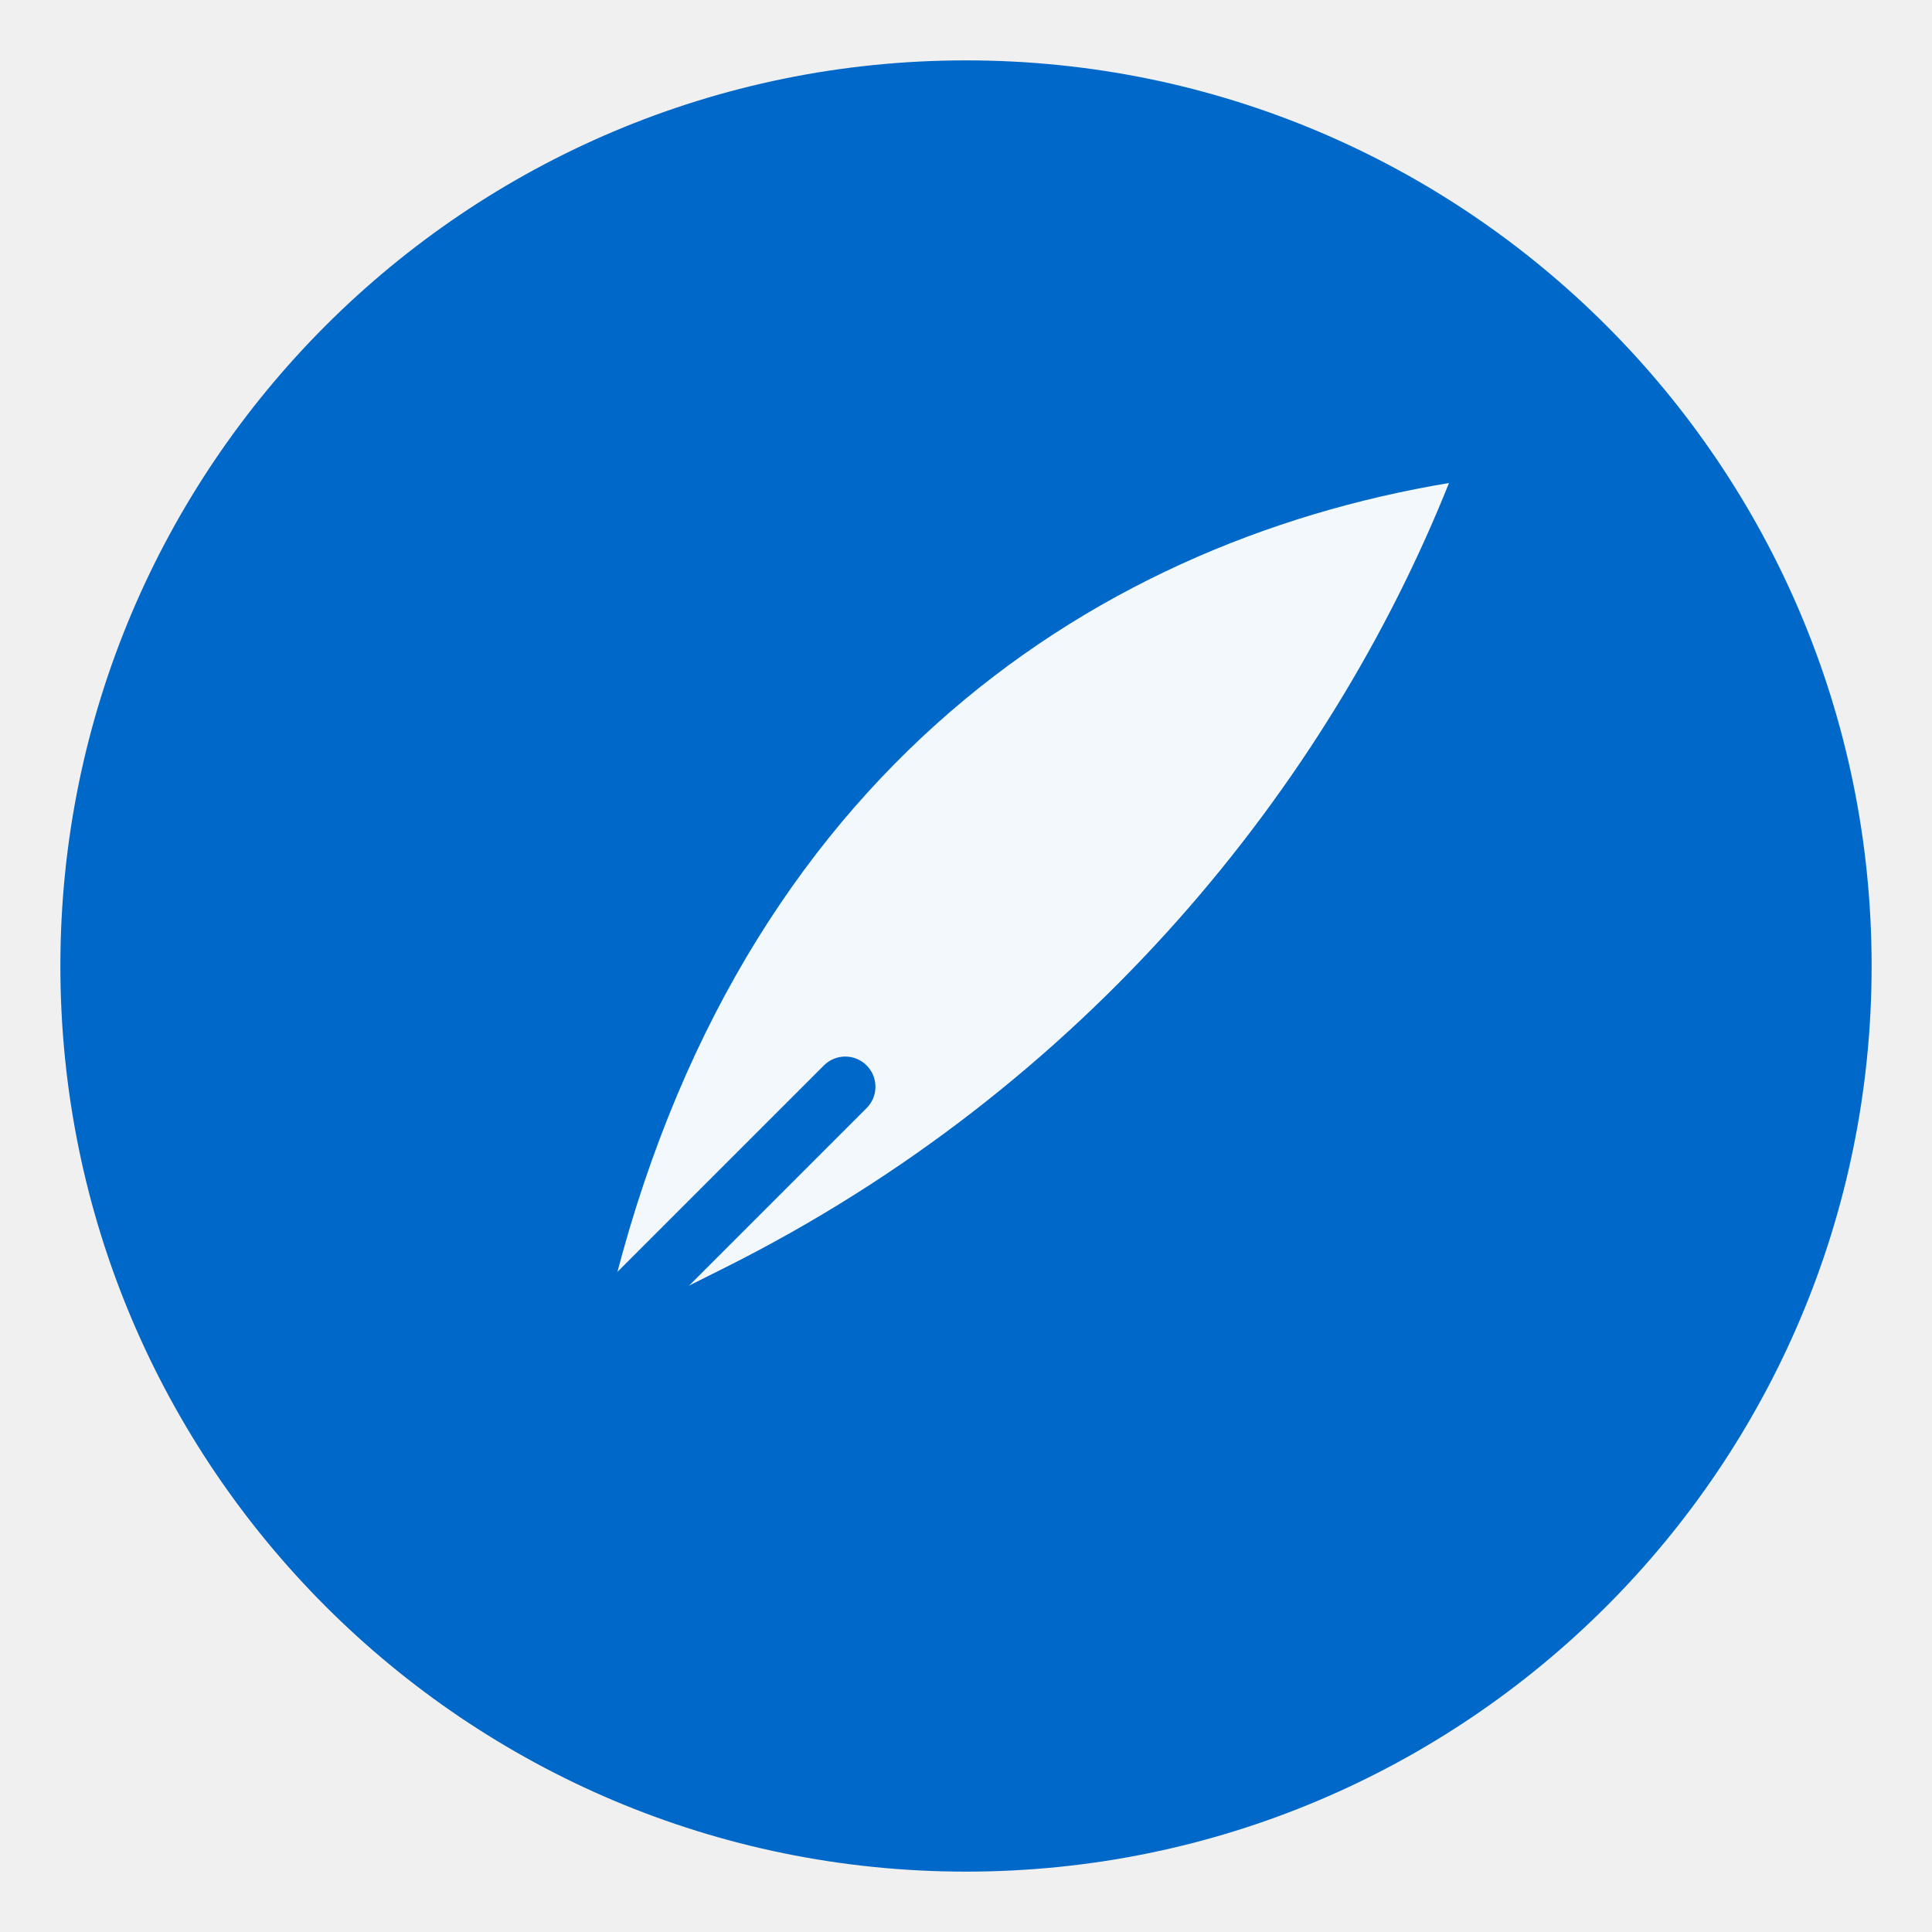
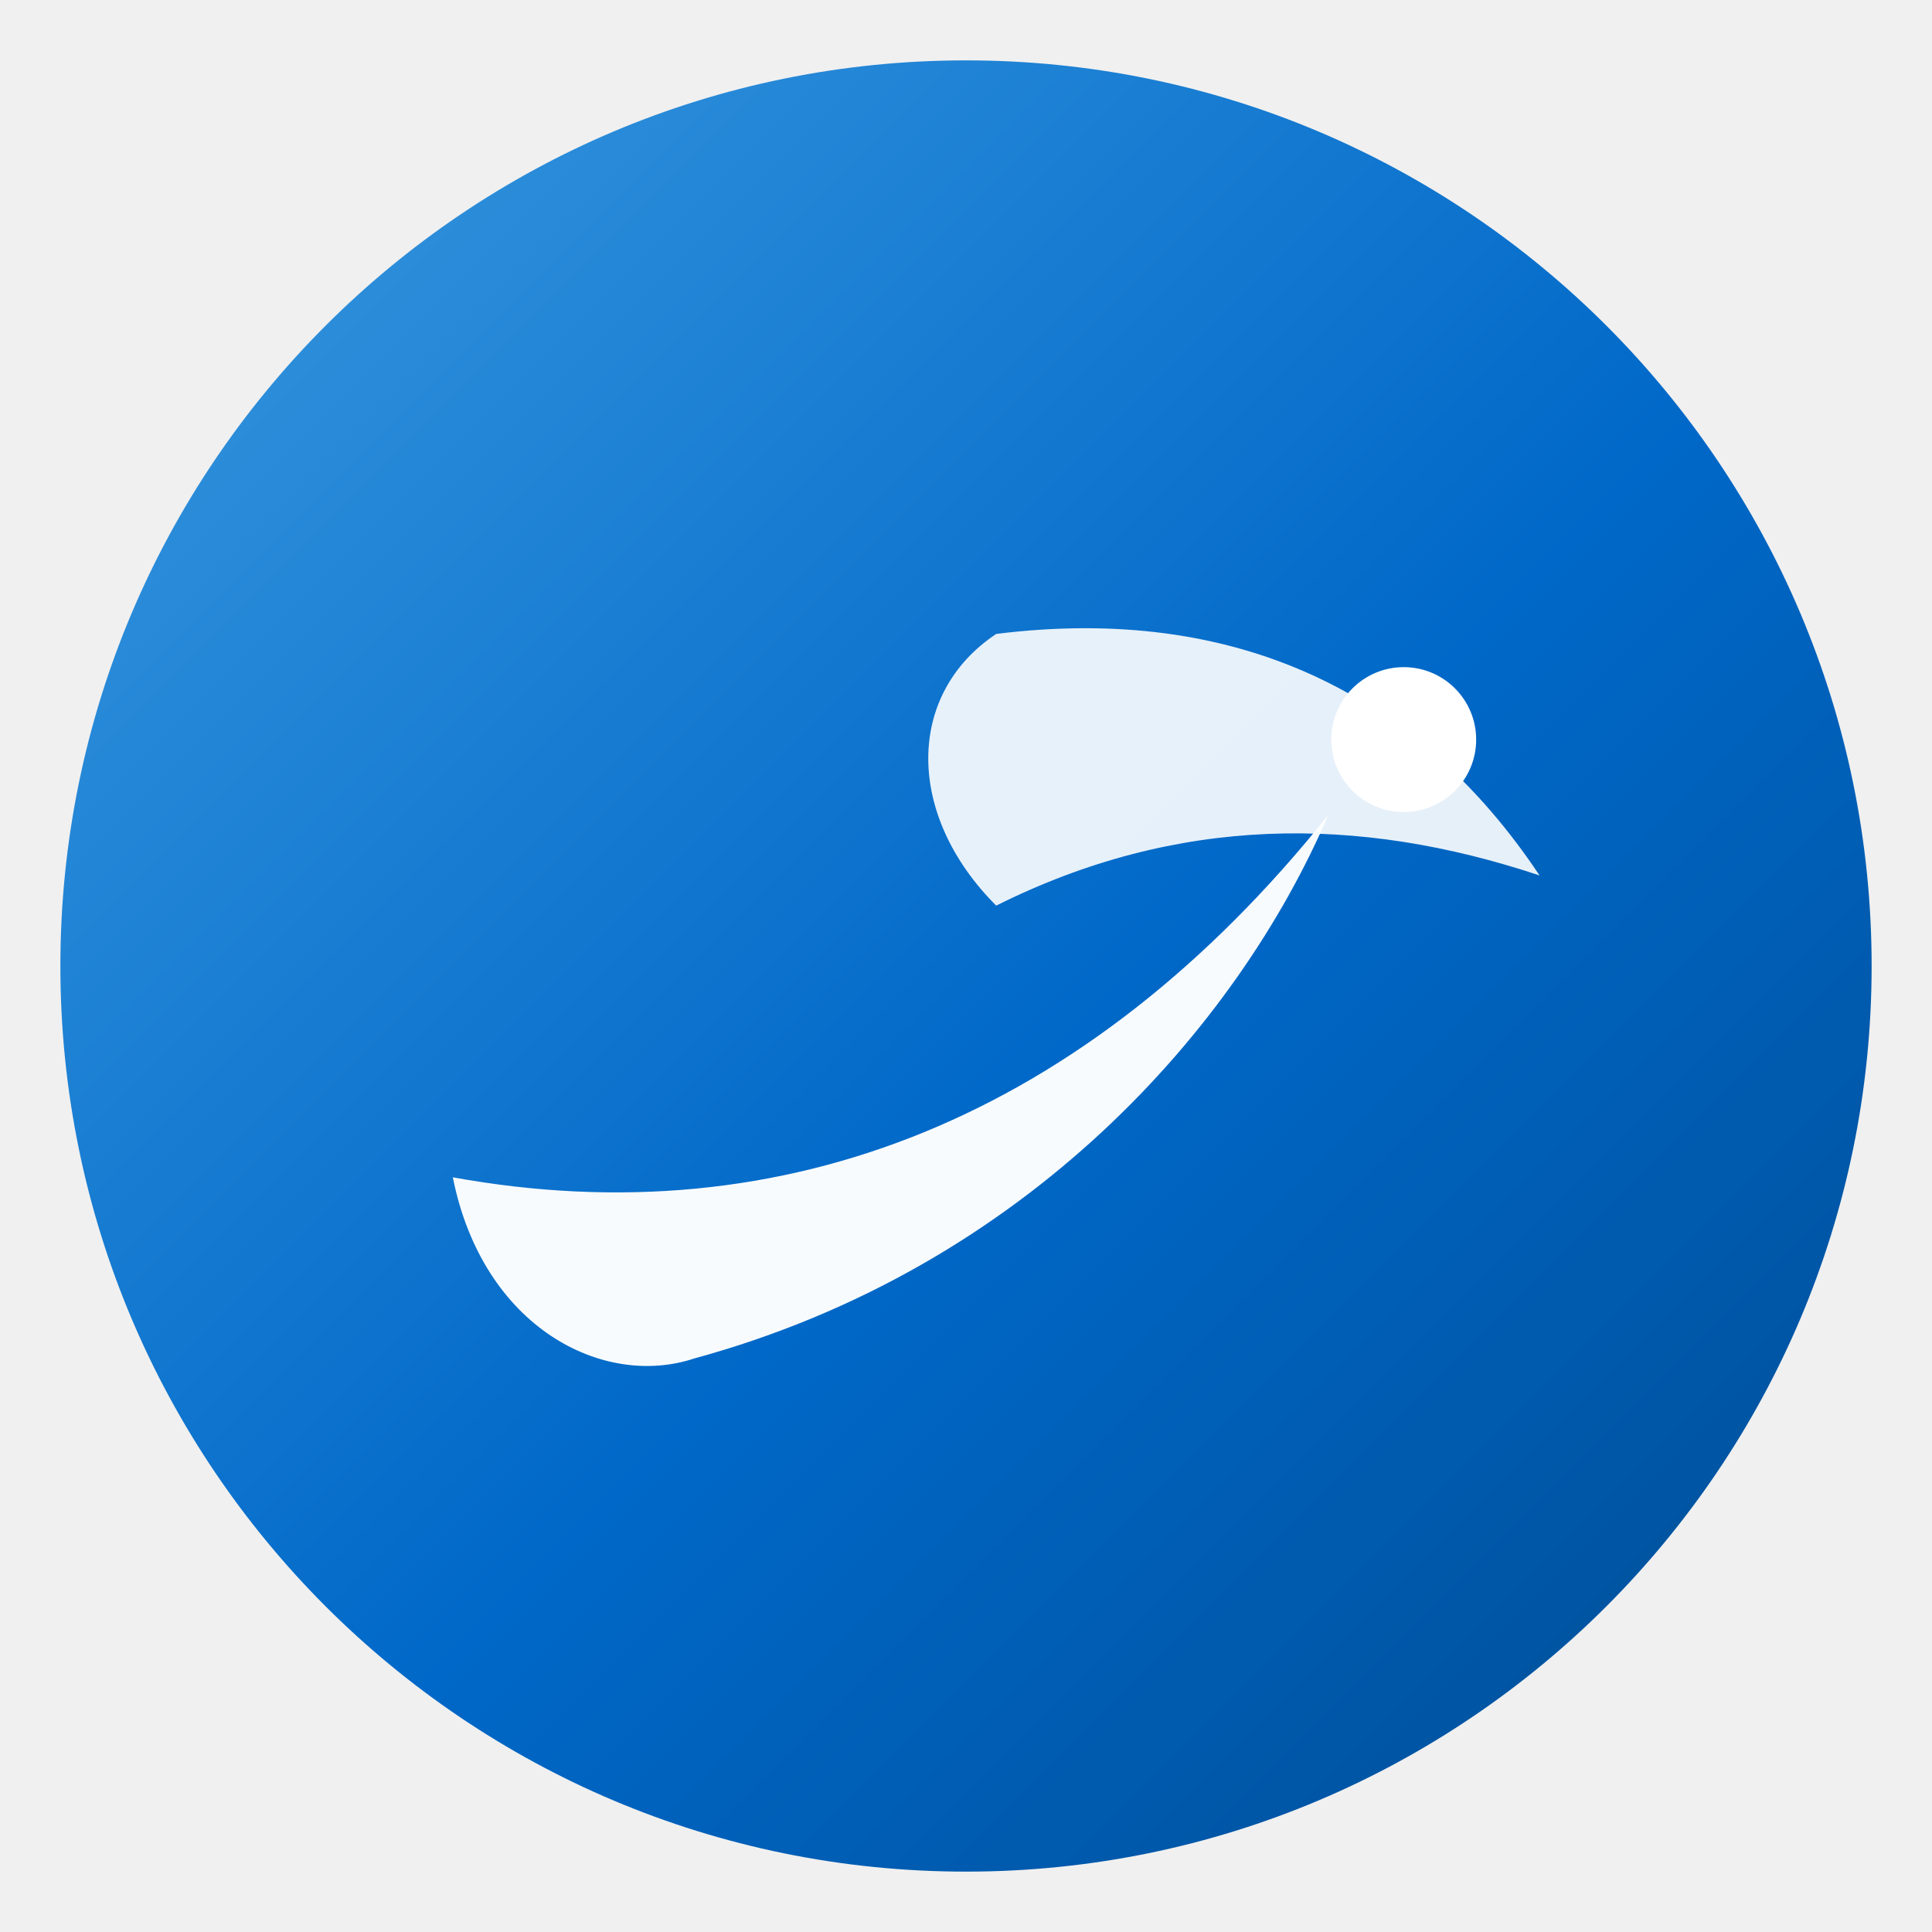
<svg xmlns="http://www.w3.org/2000/svg" viewBox="0 0 64 64">
-   <circle cx="32" cy="32" r="30" fill="#0068C8" />
-   <path d="M20 44 C 24 26, 36 18, 48 16 C 44 26, 36 36, 24 42 Z" fill="#fff" opacity="0.95" />
-   <path d="M20 44 L 28 36" stroke="#0068C8" stroke-width="2" stroke-linecap="round" />
+   <defs>
+     <linearGradient id="g" x1="0" y1="0" x2="1" y2="1">
+       <stop offset="0" stop-color="#3b9ae0" />
+       <stop offset="0.55" stop-color="#0068c8" />
+       <stop offset="1" stop-color="#004b91" />
+     </linearGradient>
+   </defs>
+   <circle cx="32" cy="32" r="30" fill="url(#g)" />
+   <path d="M15 39 C 26 41, 36 37, 44 27 C 41 34, 34 42, 23 45 C 20 46, 16 44, 15 39 Z" fill="#fff" opacity="0.97" />
+   <path d="M33 21 C 41 20, 47 23, 51 29 C 45 27, 39 27, 33 30 C 30 27, 30 23, 33 21 Z" fill="#fff" opacity="0.9" />
+   <circle cx="46.5" cy="24.5" r="2.4" fill="#fff" />
</svg>
